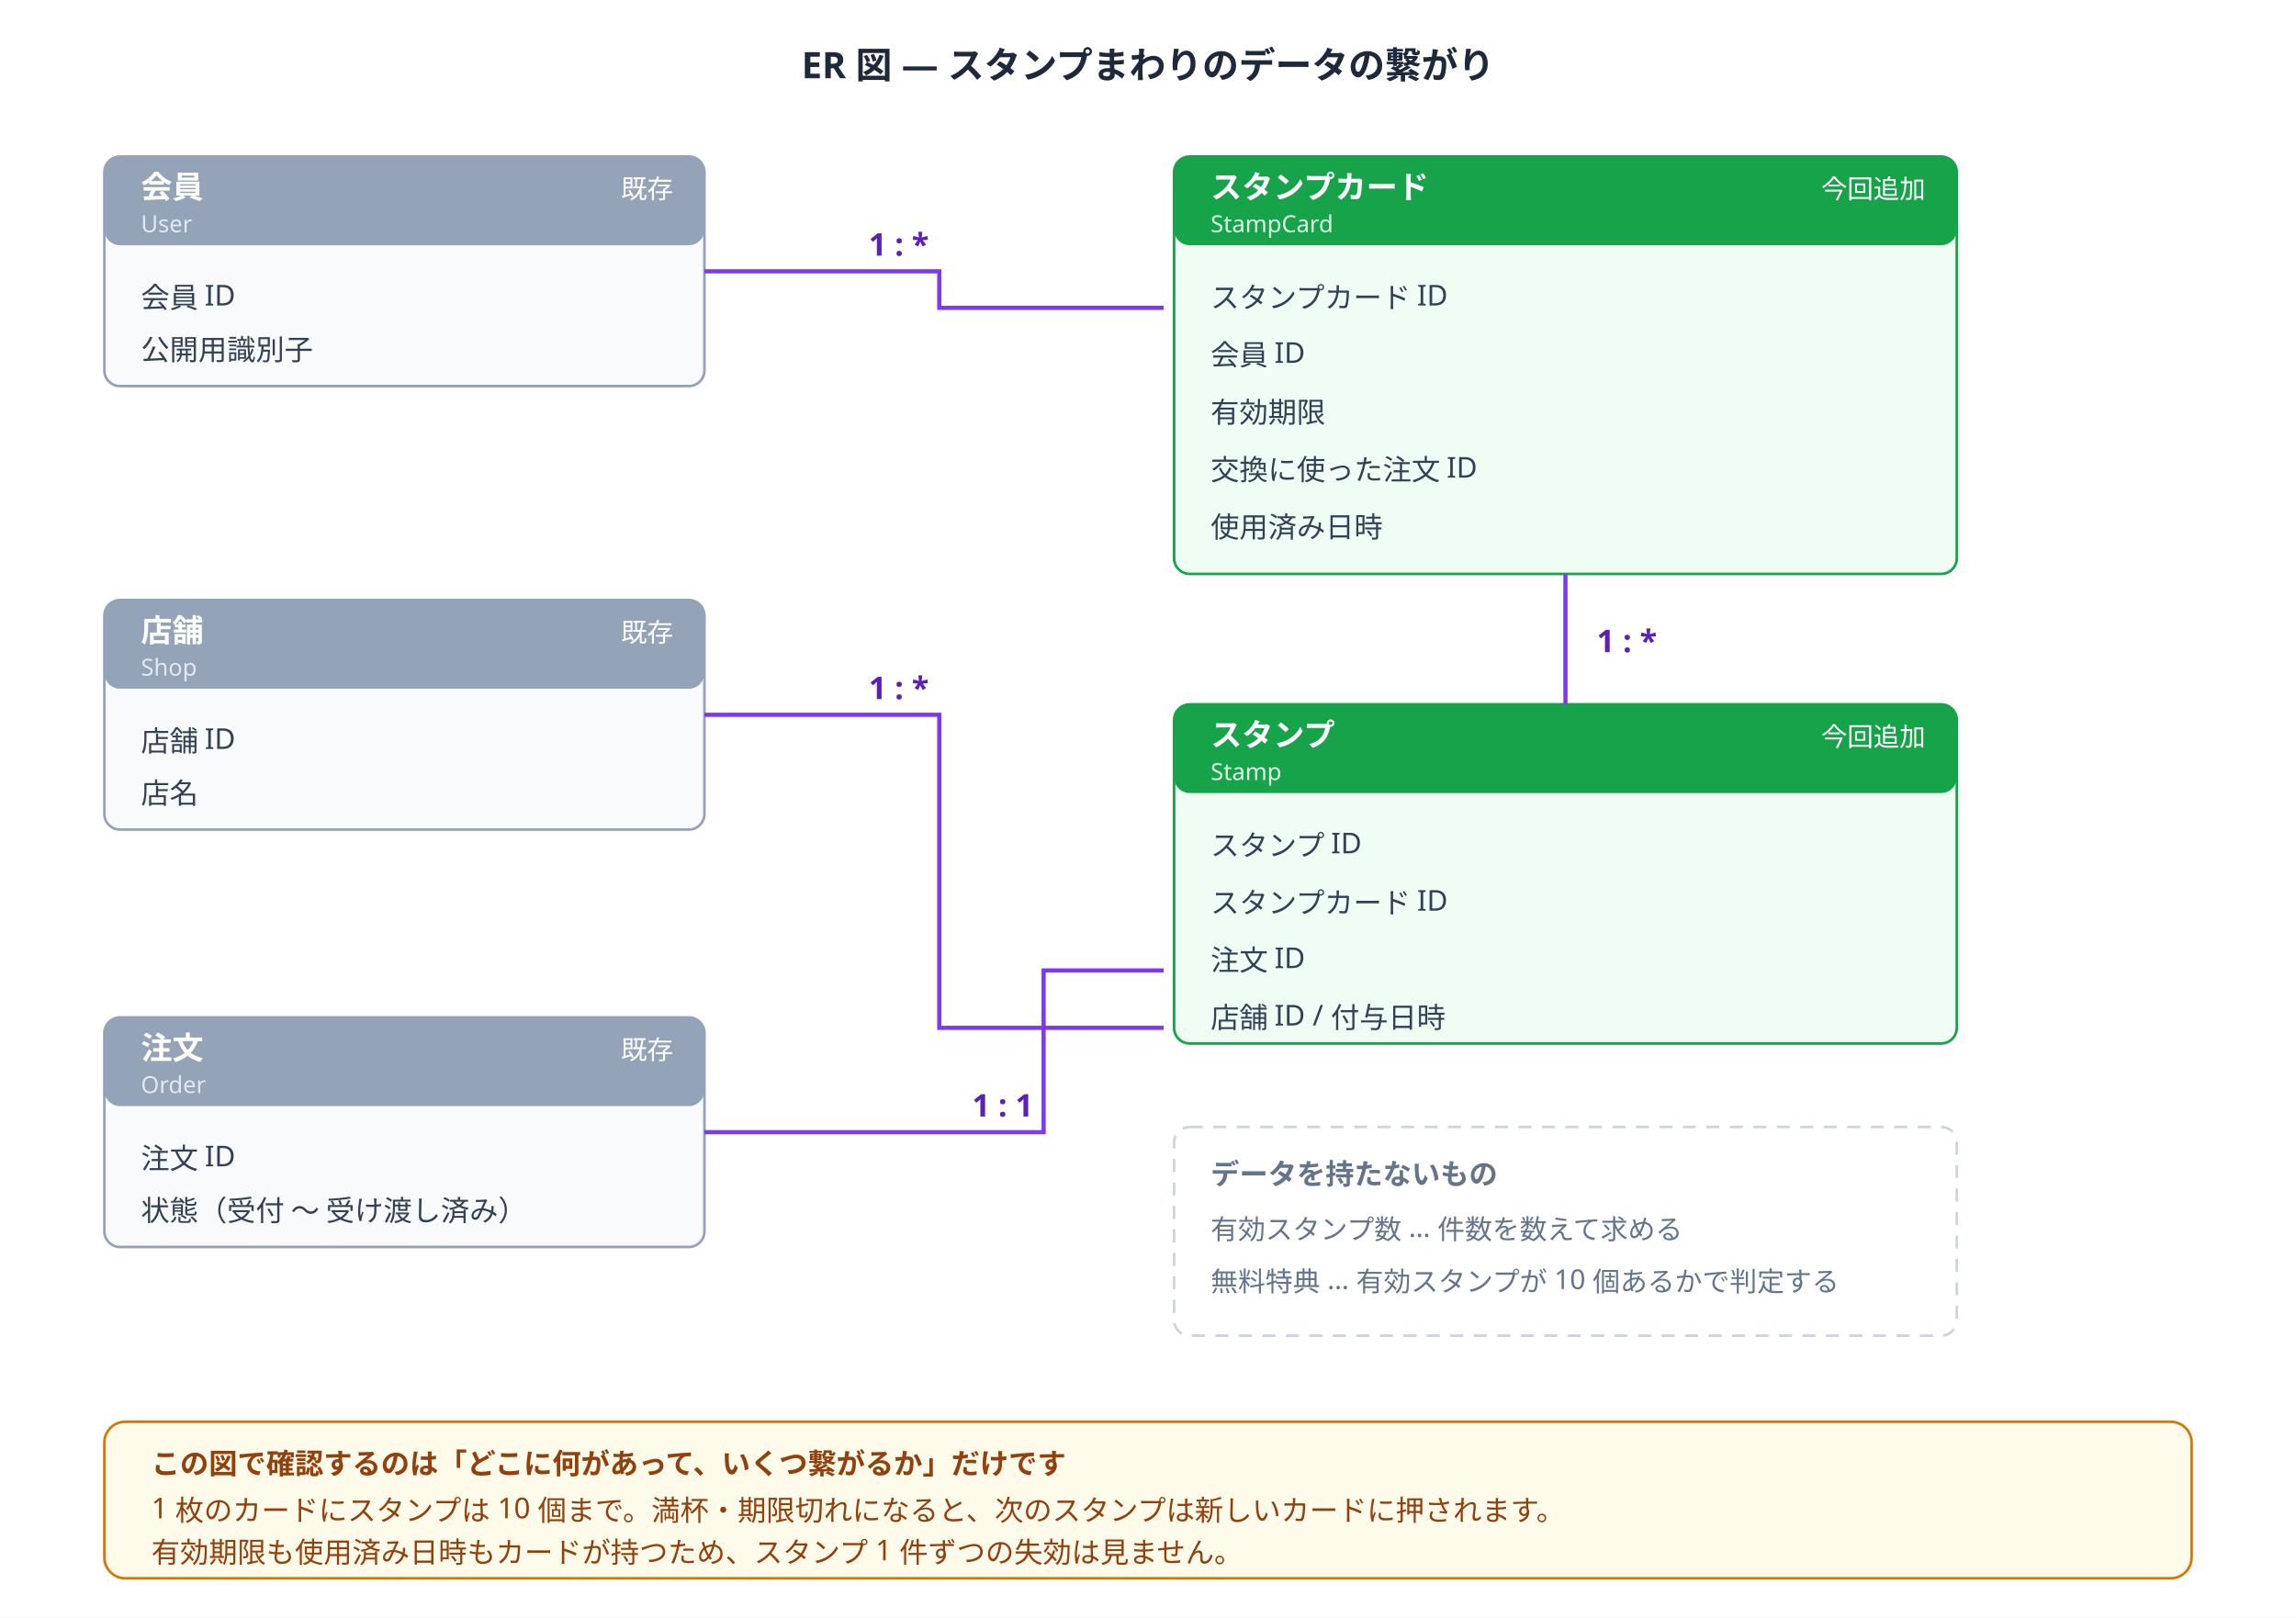
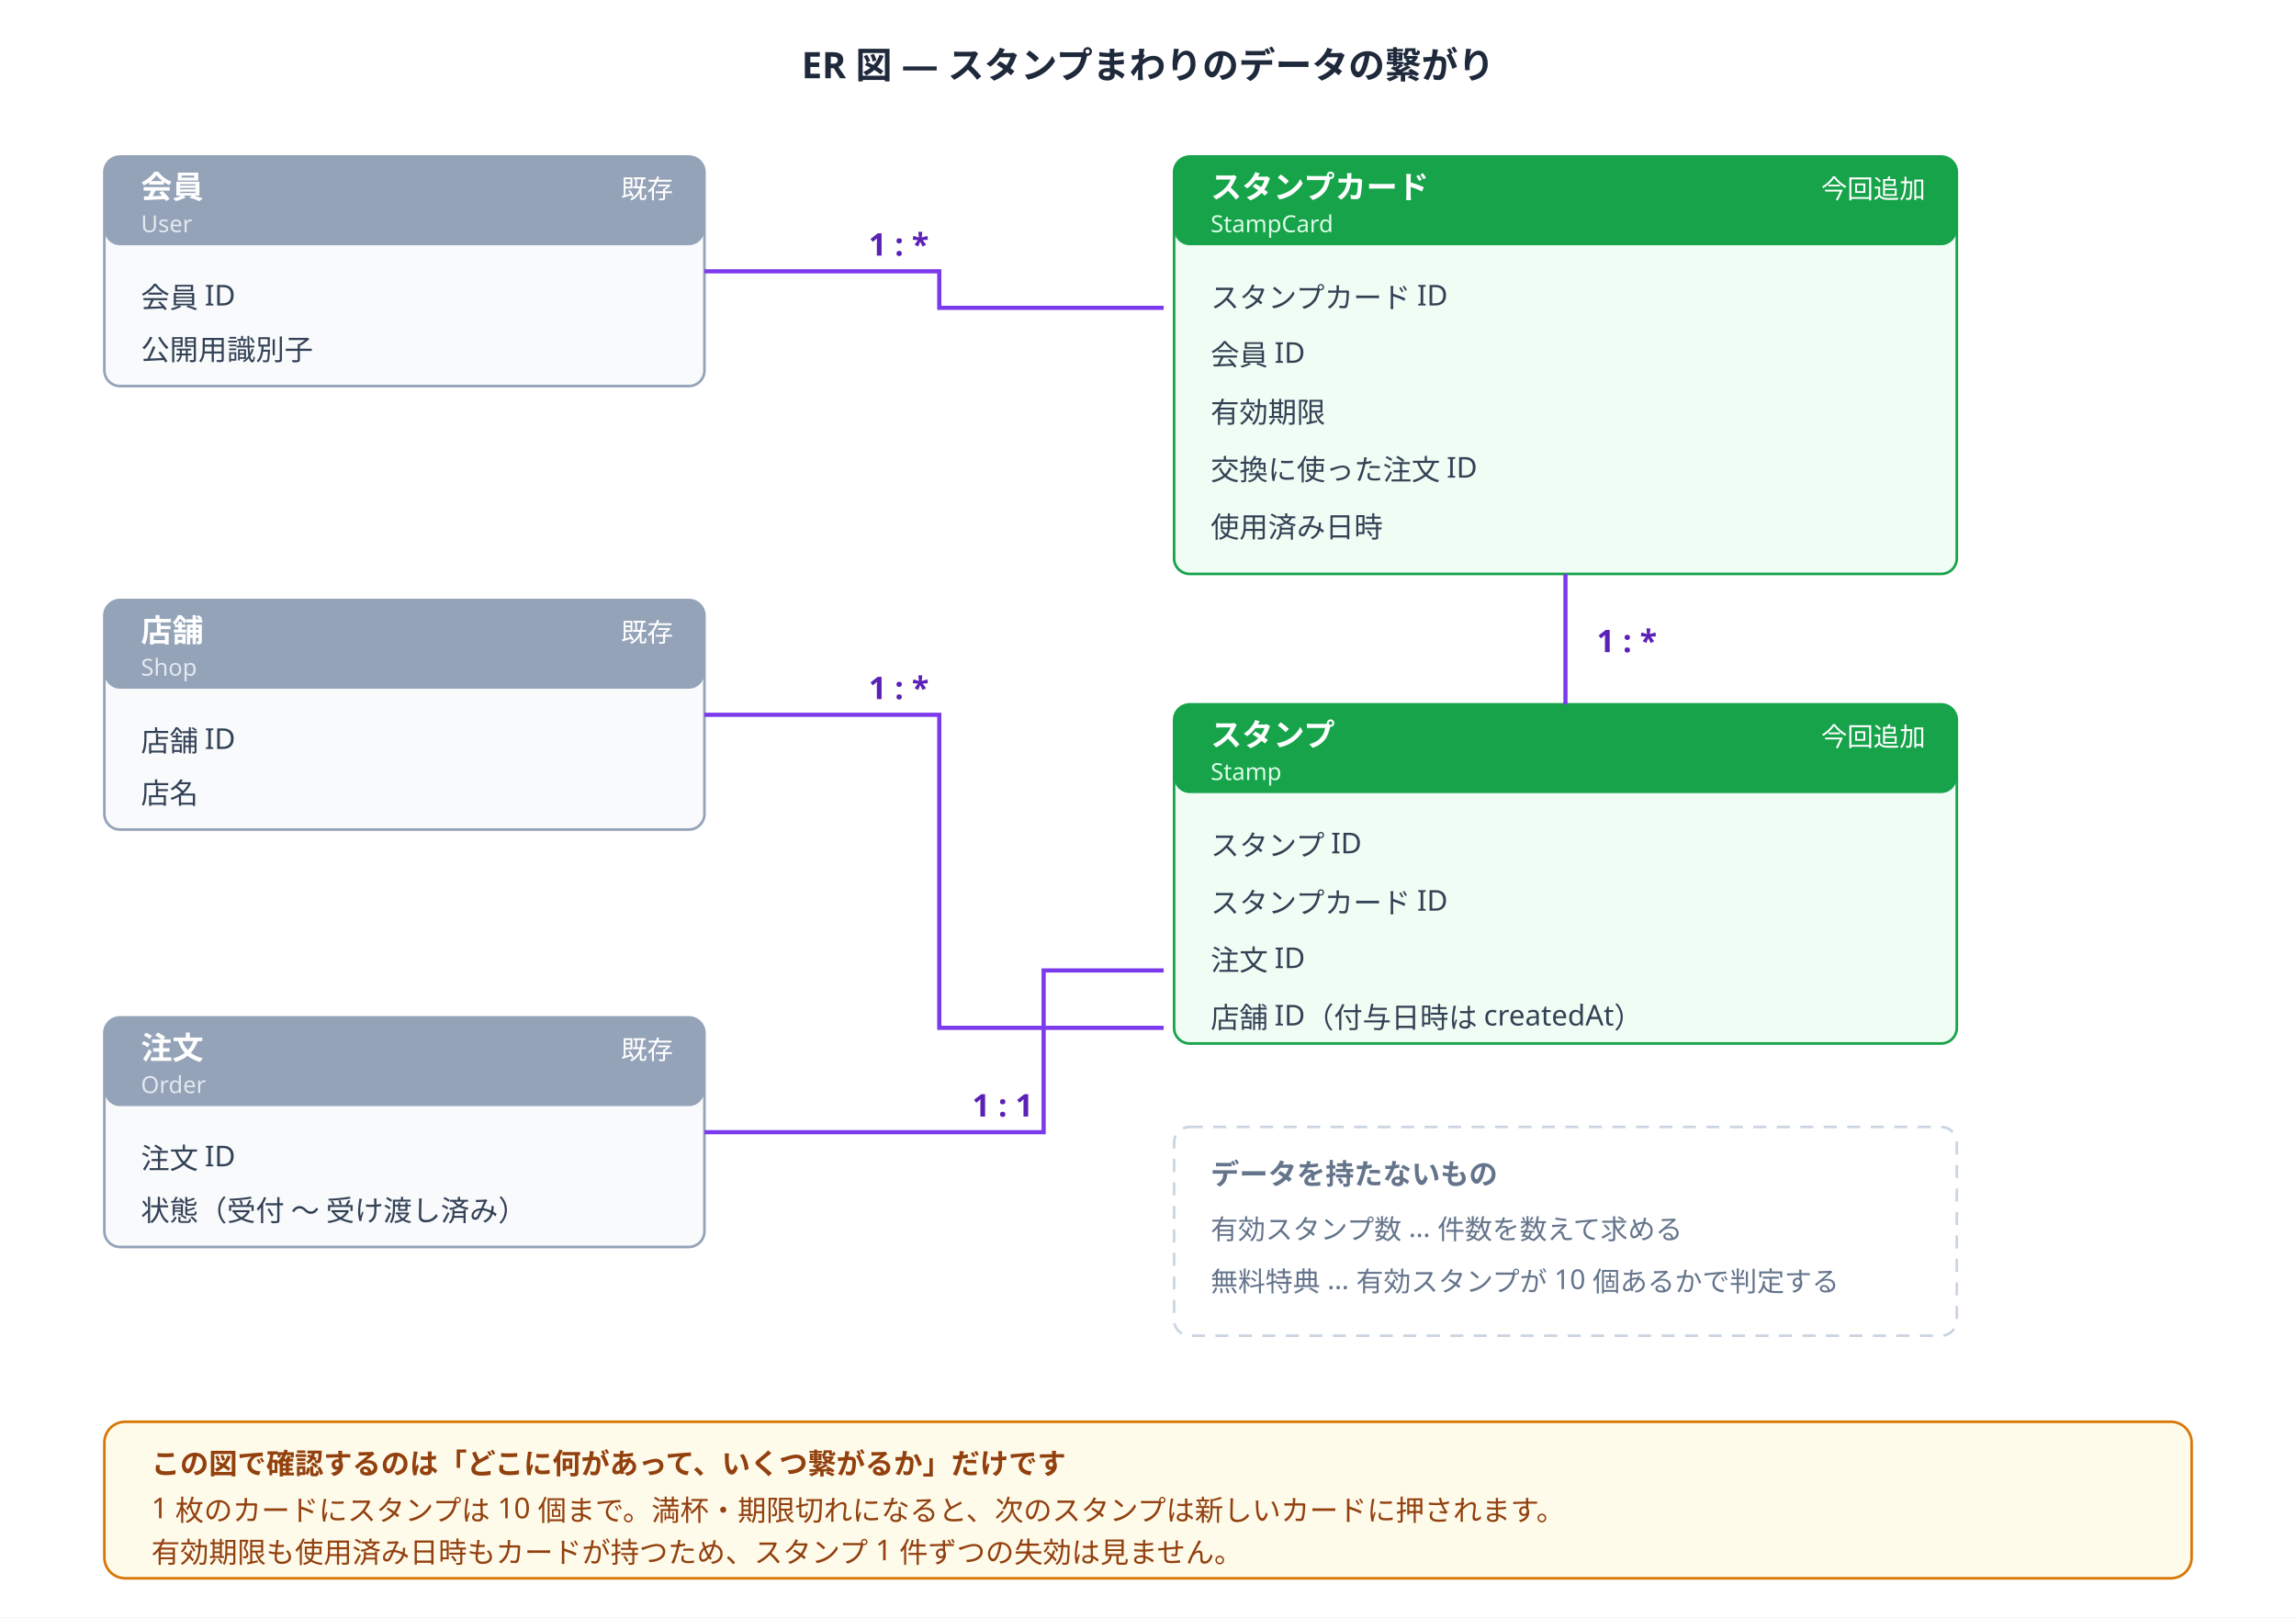
<svg xmlns="http://www.w3.org/2000/svg" viewBox="0 0 880 620" width="880" font-family="sans-serif" font-size="14">
  <rect x="0" y="0" width="880" height="620" fill="#ffffff" />
  <text x="440" y="30" text-anchor="middle" font-weight="bold" fill="#1e293b">ER 図 — スタンプまわりのデータの繋がり</text>
  <rect x="40" y="60" width="230" height="88" rx="6" fill="#f8fafc" stroke="#94a3b8" />
  <rect x="40" y="60" width="230" height="34" rx="6" fill="#94a3b8" />
  <text x="54" y="76" font-size="12" font-weight="bold" fill="#ffffff">会員</text>
  <text x="54" y="89" font-size="9" fill="#e2e8f0">User</text>
  <text x="258" y="76" text-anchor="end" font-size="10" fill="#ffffff">既存</text>
  <text x="54" y="118" font-size="11" fill="#334155">会員 ID</text>
  <text x="54" y="138" font-size="11" fill="#334155">公開用識別子</text>
  <rect x="40" y="230" width="230" height="88" rx="6" fill="#f8fafc" stroke="#94a3b8" />
  <rect x="40" y="230" width="230" height="34" rx="6" fill="#94a3b8" />
  <text x="54" y="246" font-size="12" font-weight="bold" fill="#ffffff">店舗</text>
  <text x="54" y="259" font-size="9" fill="#e2e8f0">Shop</text>
  <text x="258" y="246" text-anchor="end" font-size="10" fill="#ffffff">既存</text>
  <text x="54" y="288" font-size="11" fill="#334155">店舗 ID</text>
  <text x="54" y="308" font-size="11" fill="#334155">店名</text>
  <rect x="40" y="390" width="230" height="88" rx="6" fill="#f8fafc" stroke="#94a3b8" />
  <rect x="40" y="390" width="230" height="34" rx="6" fill="#94a3b8" />
  <text x="54" y="406" font-size="12" font-weight="bold" fill="#ffffff">注文</text>
  <text x="54" y="419" font-size="9" fill="#e2e8f0">Order</text>
  <text x="258" y="406" text-anchor="end" font-size="10" fill="#ffffff">既存</text>
  <text x="54" y="448" font-size="11" fill="#334155">注文 ID</text>
  <text x="54" y="468" font-size="11" fill="#334155">状態（受付 〜 受け渡し済み）</text>
  <rect x="450" y="60" width="300" height="160" rx="6" fill="#f0fdf4" stroke="#16a34a" />
  <rect x="450" y="60" width="300" height="34" rx="6" fill="#16a34a" />
  <text x="464" y="76" font-size="12" font-weight="bold" fill="#ffffff">スタンプカード</text>
  <text x="464" y="89" font-size="9" fill="#dcfce7">StampCard</text>
  <text x="738" y="76" text-anchor="end" font-size="10" fill="#ffffff">今回追加</text>
  <text x="464" y="118" font-size="11" fill="#334155">スタンプカード ID</text>
  <text x="464" y="140" font-size="11" fill="#334155">会員 ID</text>
  <text x="464" y="162" font-size="11" fill="#334155">有効期限</text>
  <text x="464" y="184" font-size="11" fill="#334155">交換に使った注文 ID</text>
  <text x="464" y="206" font-size="11" fill="#334155">使用済み日時</text>
  <rect x="450" y="270" width="300" height="130" rx="6" fill="#f0fdf4" stroke="#16a34a" />
  <rect x="450" y="270" width="300" height="34" rx="6" fill="#16a34a" />
  <text x="464" y="286" font-size="12" font-weight="bold" fill="#ffffff">スタンプ</text>
  <text x="464" y="299" font-size="9" fill="#dcfce7">Stamp</text>
  <text x="738" y="286" text-anchor="end" font-size="10" fill="#ffffff">今回追加</text>
  <text x="464" y="328" font-size="11" fill="#334155">スタンプ ID</text>
  <text x="464" y="350" font-size="11" fill="#334155">スタンプカード ID</text>
  <text x="464" y="372" font-size="11" fill="#334155">注文 ID</text>
-   <text x="464" y="394" font-size="11" fill="#334155">店舗 ID / 付与日時</text>
+   <text x="464" y="394" font-size="11" fill="#334155">店舗 ID（付与日時は createdAt）</text>
  <path d="M270,104 H360 V118 H446" fill="none" stroke="#7c3aed" stroke-width="1.6" />
  <text x="356" y="98" text-anchor="end" font-size="12" font-weight="bold" fill="#5b21b6">1 : *</text>
  <path d="M600,220 V270" fill="none" stroke="#7c3aed" stroke-width="1.6" />
  <text x="612" y="250" font-size="12" font-weight="bold" fill="#5b21b6">1 : *</text>
  <path d="M270,274 H360 V394 H446" fill="none" stroke="#7c3aed" stroke-width="1.6" />
  <text x="356" y="268" text-anchor="end" font-size="12" font-weight="bold" fill="#5b21b6">1 : *</text>
  <path d="M270,434 H400 V372 H446" fill="none" stroke="#7c3aed" stroke-width="1.6" />
  <text x="396" y="428" text-anchor="end" font-size="12" font-weight="bold" fill="#5b21b6">1 : 1</text>
  <rect x="450" y="432" width="300" height="80" rx="6" fill="#ffffff" stroke="#cbd5e1" stroke-dasharray="5 4" />
  <text x="464" y="454" font-size="11" font-weight="bold" fill="#64748b">データを持たないもの</text>
  <text x="464" y="475" font-size="10.5" fill="#64748b">有効スタンプ数 … 件数を数えて求める</text>
  <text x="464" y="495" font-size="10.5" fill="#64748b">無料特典 … 有効スタンプが 10 個あるかで判定する</text>
  <rect x="40" y="545" width="800" height="60" rx="8" fill="#fffbeb" stroke="#d97706" />
  <text x="58" y="565" font-size="11" font-weight="bold" fill="#92400e">この図で確認するのは「どこに何があって、いくつ繋がるか」だけです</text>
  <text x="58" y="582" font-size="11" fill="#92400e">1 枚のカードにスタンプは 10 個まで。満杯・期限切れになると、次のスタンプは新しいカードに押されます。</text>
  <text x="58" y="599" font-size="11" fill="#92400e">有効期限も使用済み日時もカードが持つため、スタンプ 1 件ずつの失効は見ません。</text>
</svg>
